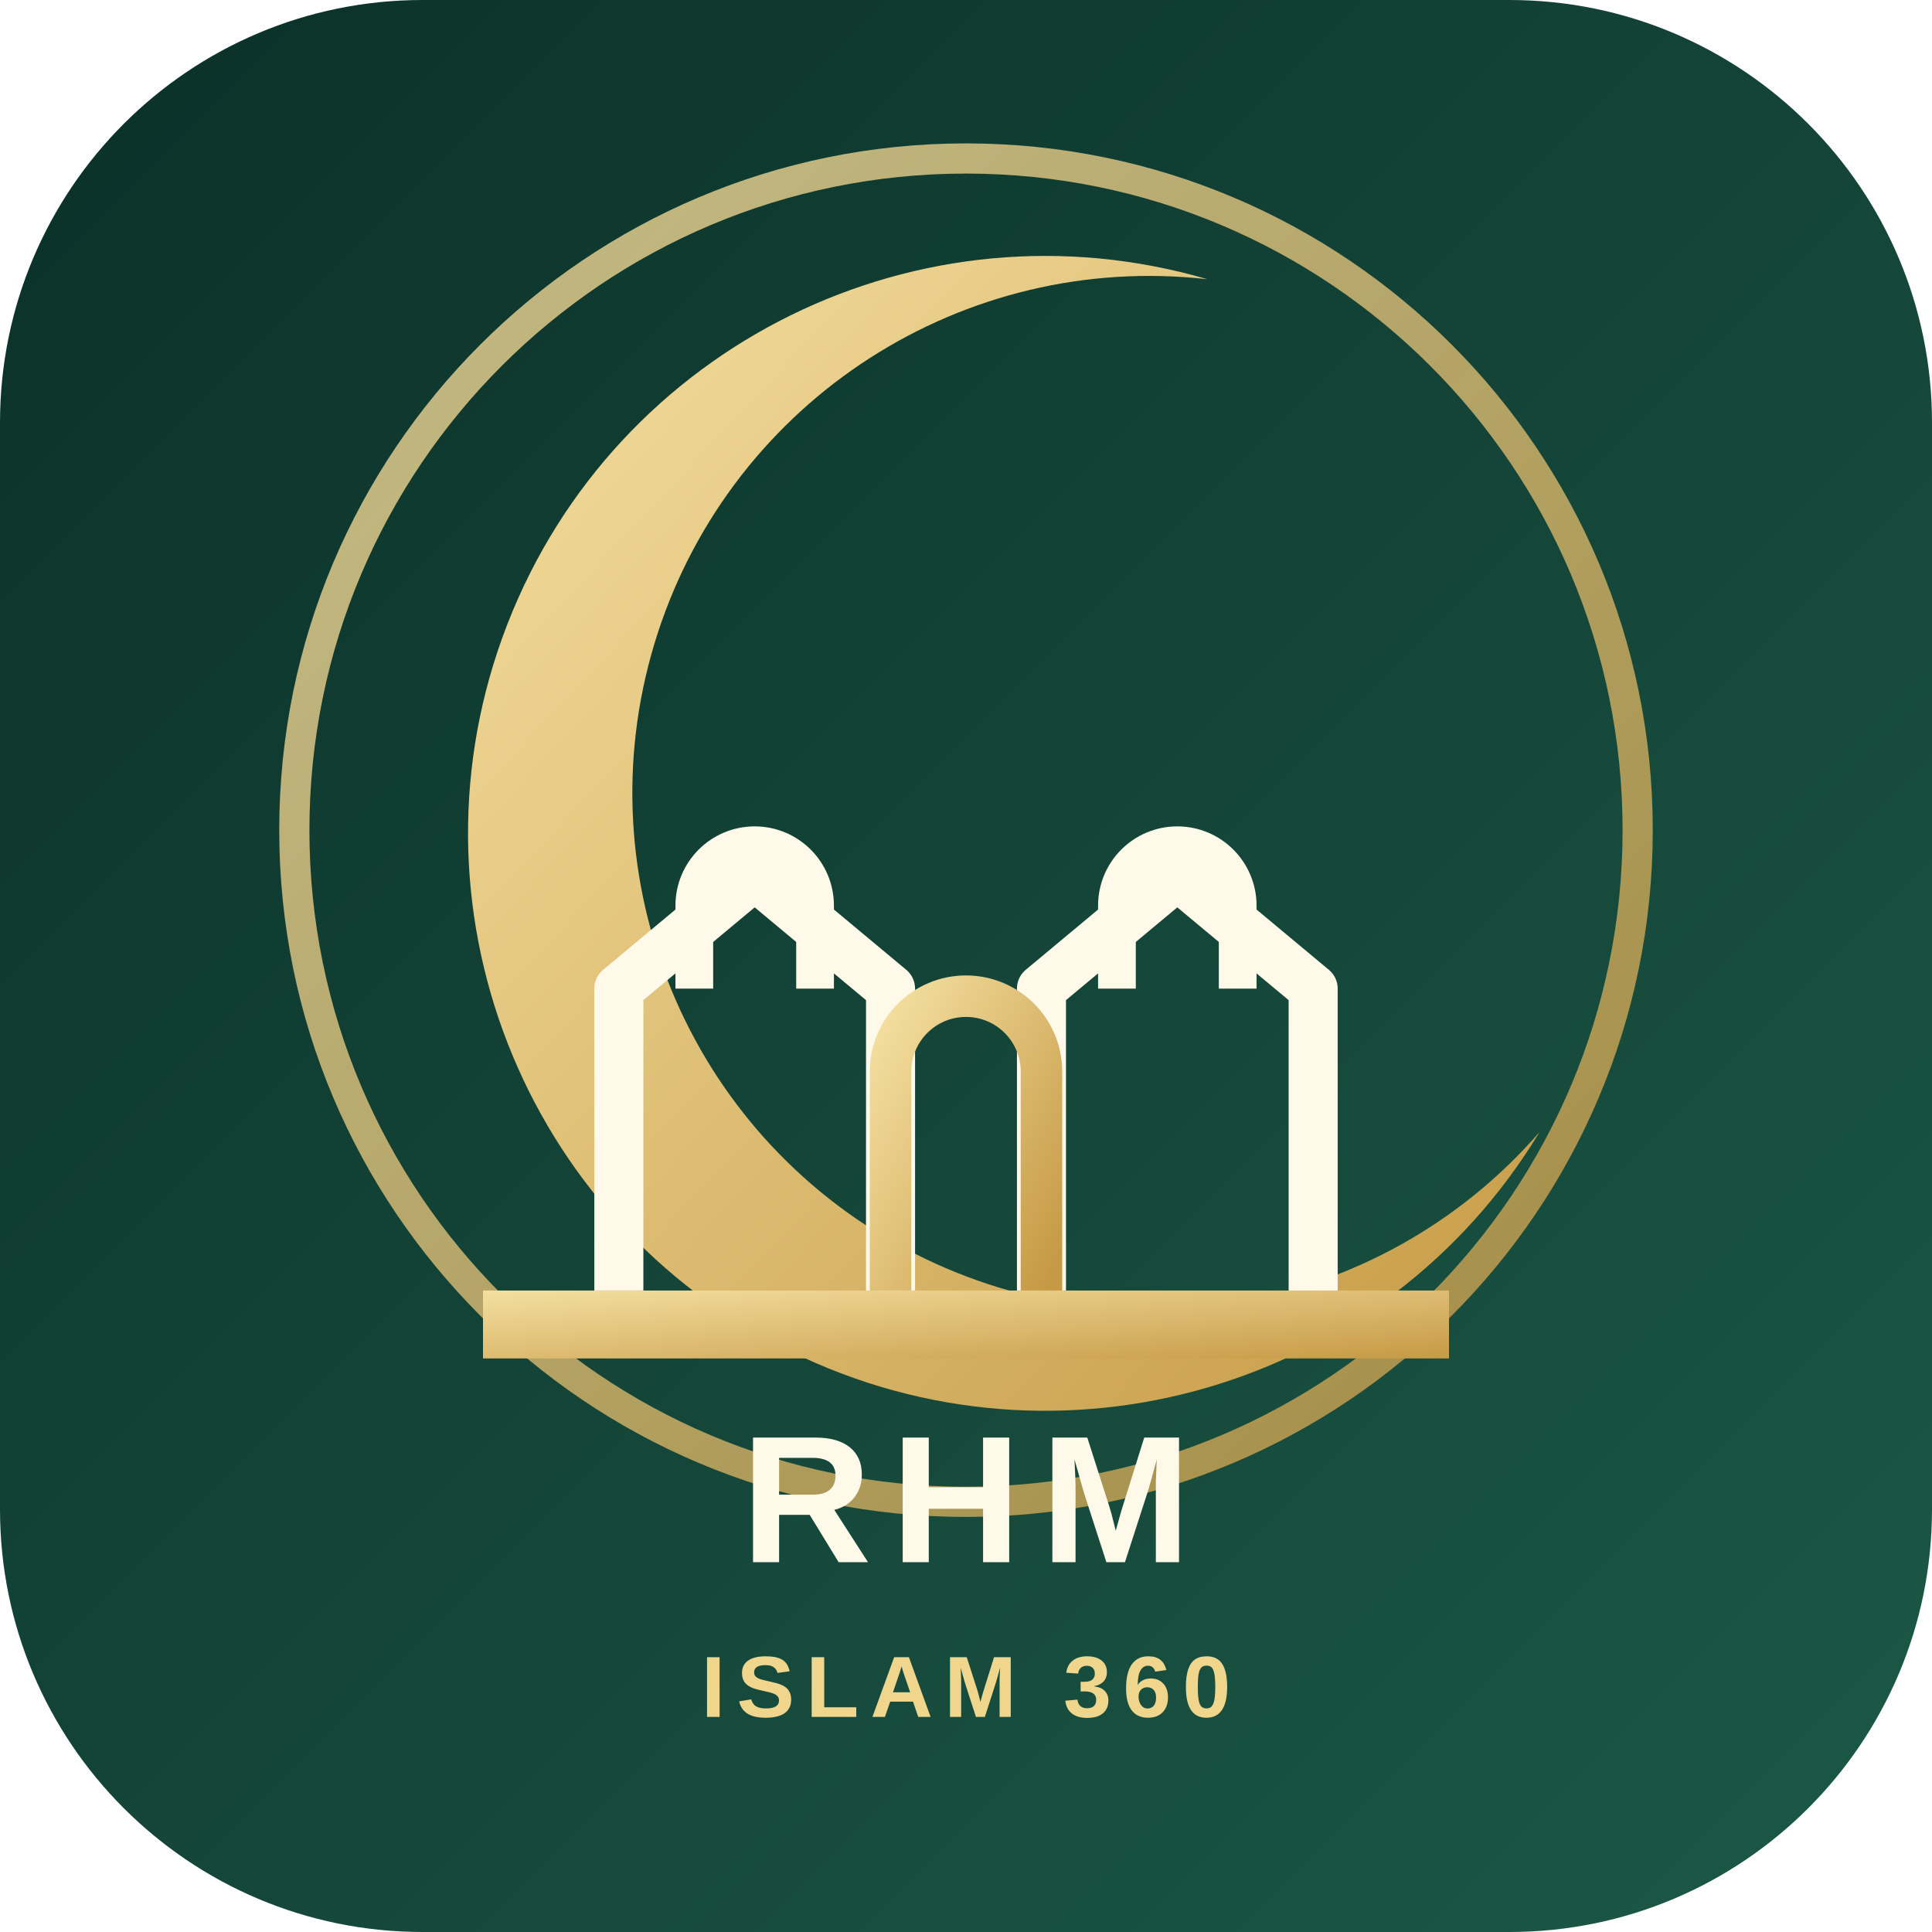
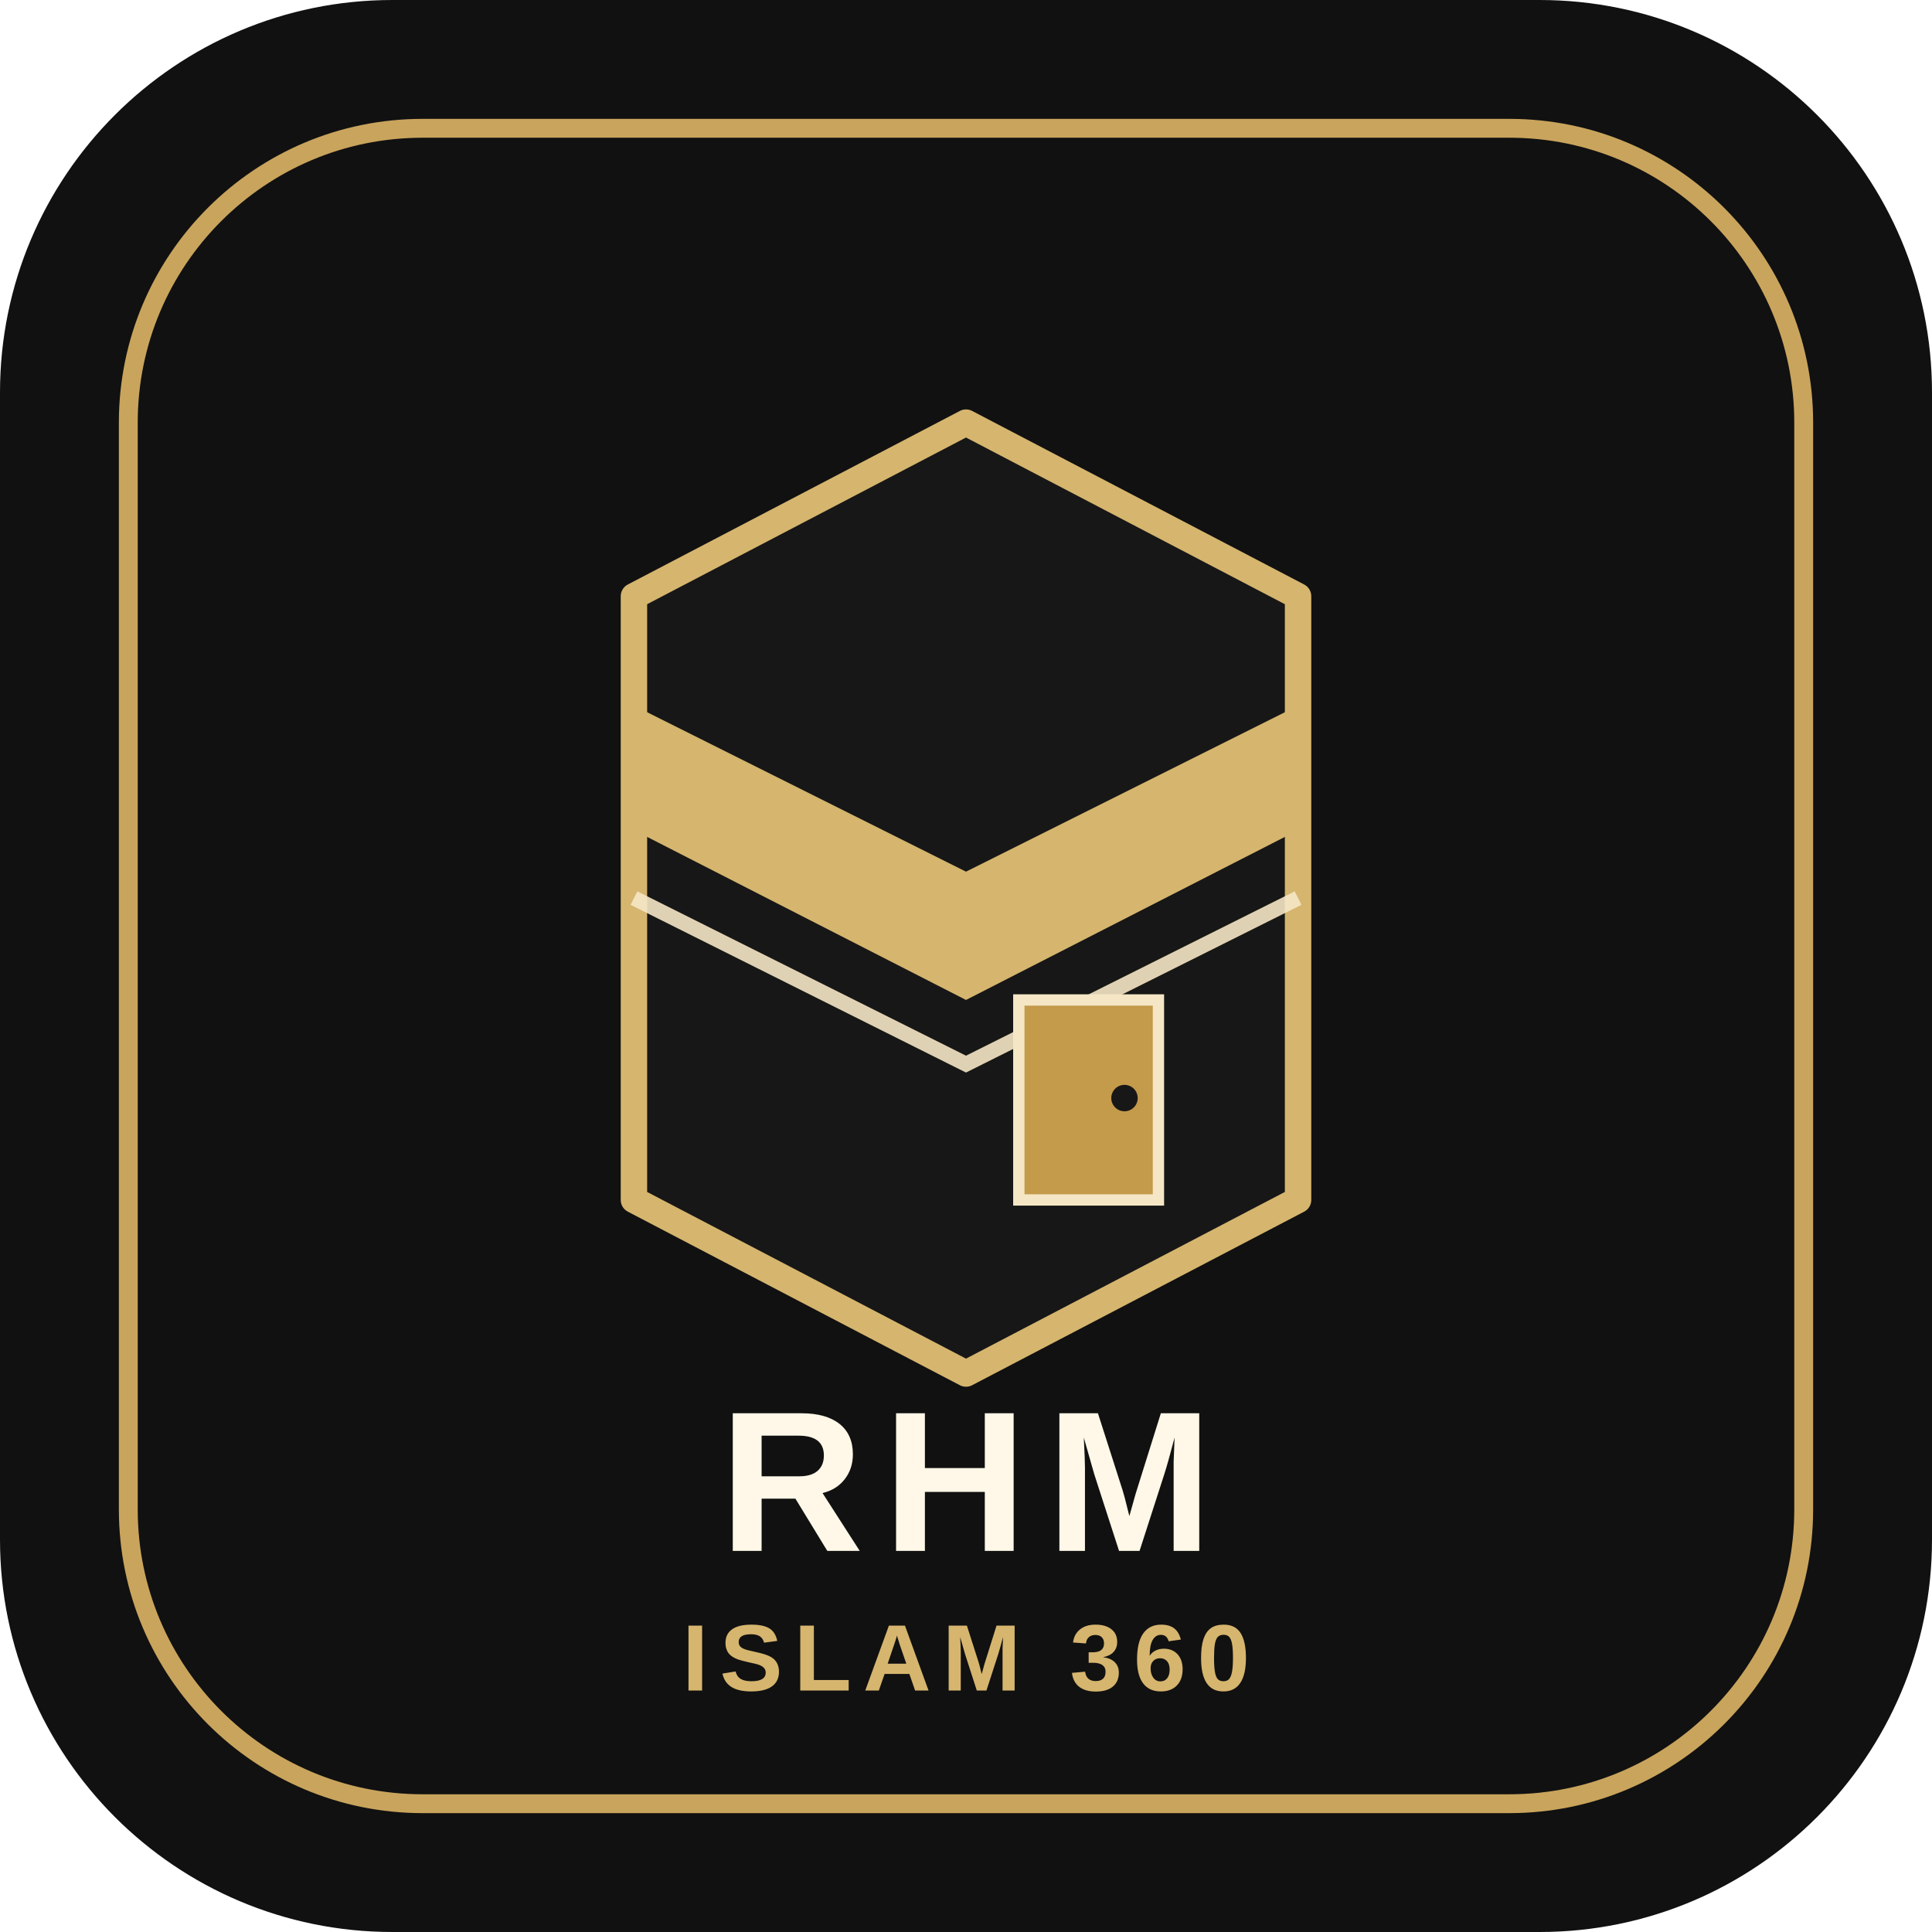
- <svg xmlns="http://www.w3.org/2000/svg" width="512" height="512" viewBox="0 0 512 512">
-   <defs>
-     <linearGradient id="bg" x1="0" y1="0" x2="1" y2="1">
-       <stop offset="0" stop-color="#0b3028" />
-       <stop offset="1" stop-color="#1c5947" />
-     </linearGradient>
-     <linearGradient id="gold" x1="0" y1="0" x2="1" y2="1">
-       <stop offset="0" stop-color="#f4dfa0" />
-       <stop offset="1" stop-color="#c69a45" />
-     </linearGradient>
-   </defs>
-   <rect width="512" height="512" rx="112" fill="url(#bg)" />
-   <circle cx="256" cy="220" r="178" fill="none" stroke="url(#gold)" stroke-width="8" opacity=".8" />
-   <path d="M320 74a137 137 0 1 0 88 226A153 153 0 1 1 320 74Z" fill="url(#gold)" />
-   <path d="M128 342h256v18H128z" fill="url(#gold)" />
-   <path d="M164 342v-80l36-30 36 30v80M276 342v-80l36-30 36 30v80" fill="none" stroke="#fff9e9" stroke-width="13" stroke-linejoin="round" />
-   <path d="M184 262v-22a16 16 0 0 1 32 0v22M296 262v-22a16 16 0 0 1 32 0v22" fill="none" stroke="#fff9e9" stroke-width="10" />
-   <path d="M236 342v-58a20 20 0 0 1 40 0v58" fill="none" stroke="url(#gold)" stroke-width="11" />
-   <text x="256" y="414" text-anchor="middle" font-family="Arial,sans-serif" font-size="48" font-weight="800" letter-spacing="5" fill="#fff9e9">RHM</text>
-   <text x="256" y="455" text-anchor="middle" font-family="Arial,sans-serif" font-size="23" font-weight="700" letter-spacing="3" fill="#f0d58c">ISLAM 360</text>
+ <svg xmlns="http://www.w3.org/2000/svg" width="512" height="512" viewBox="0 0 512 512" role="img" aria-label="RHM Islam 360 Kaaba-inspired icon">
+   <rect width="512" height="512" rx="104" fill="#111111" />
+   <rect x="34" y="34" width="444" height="444" rx="78" fill="none" stroke="#c9a45c" stroke-width="5" />
+   <path d="M168 158 256 112 344 158 344 318 256 364 168 318Z" fill="#171717" stroke="#d6b56e" stroke-width="7" stroke-linejoin="round" />
+   <path d="M168 187 256 231 344 187 344 220 256 265 168 220Z" fill="#d6b56e" />
+   <path d="M168 238 256 282 344 238" fill="none" stroke="#f5e7c5" stroke-width="4" opacity=".9" />
+   <path d="M270 265h37v53h-37z" fill="#c49a4b" stroke="#f5e7c5" stroke-width="3" />
+   <circle cx="298" cy="291" r="3.5" fill="#171717" />
+   <text x="256" y="411" text-anchor="middle" font-family="Arial,Helvetica,sans-serif" font-size="53" font-weight="800" letter-spacing="5" fill="#fff8e8">RHM</text>
+   <text x="256" y="448" text-anchor="middle" font-family="Arial,Helvetica,sans-serif" font-size="25" font-weight="700" letter-spacing="3" fill="#d6b56e">ISLAM 360</text>
</svg>
